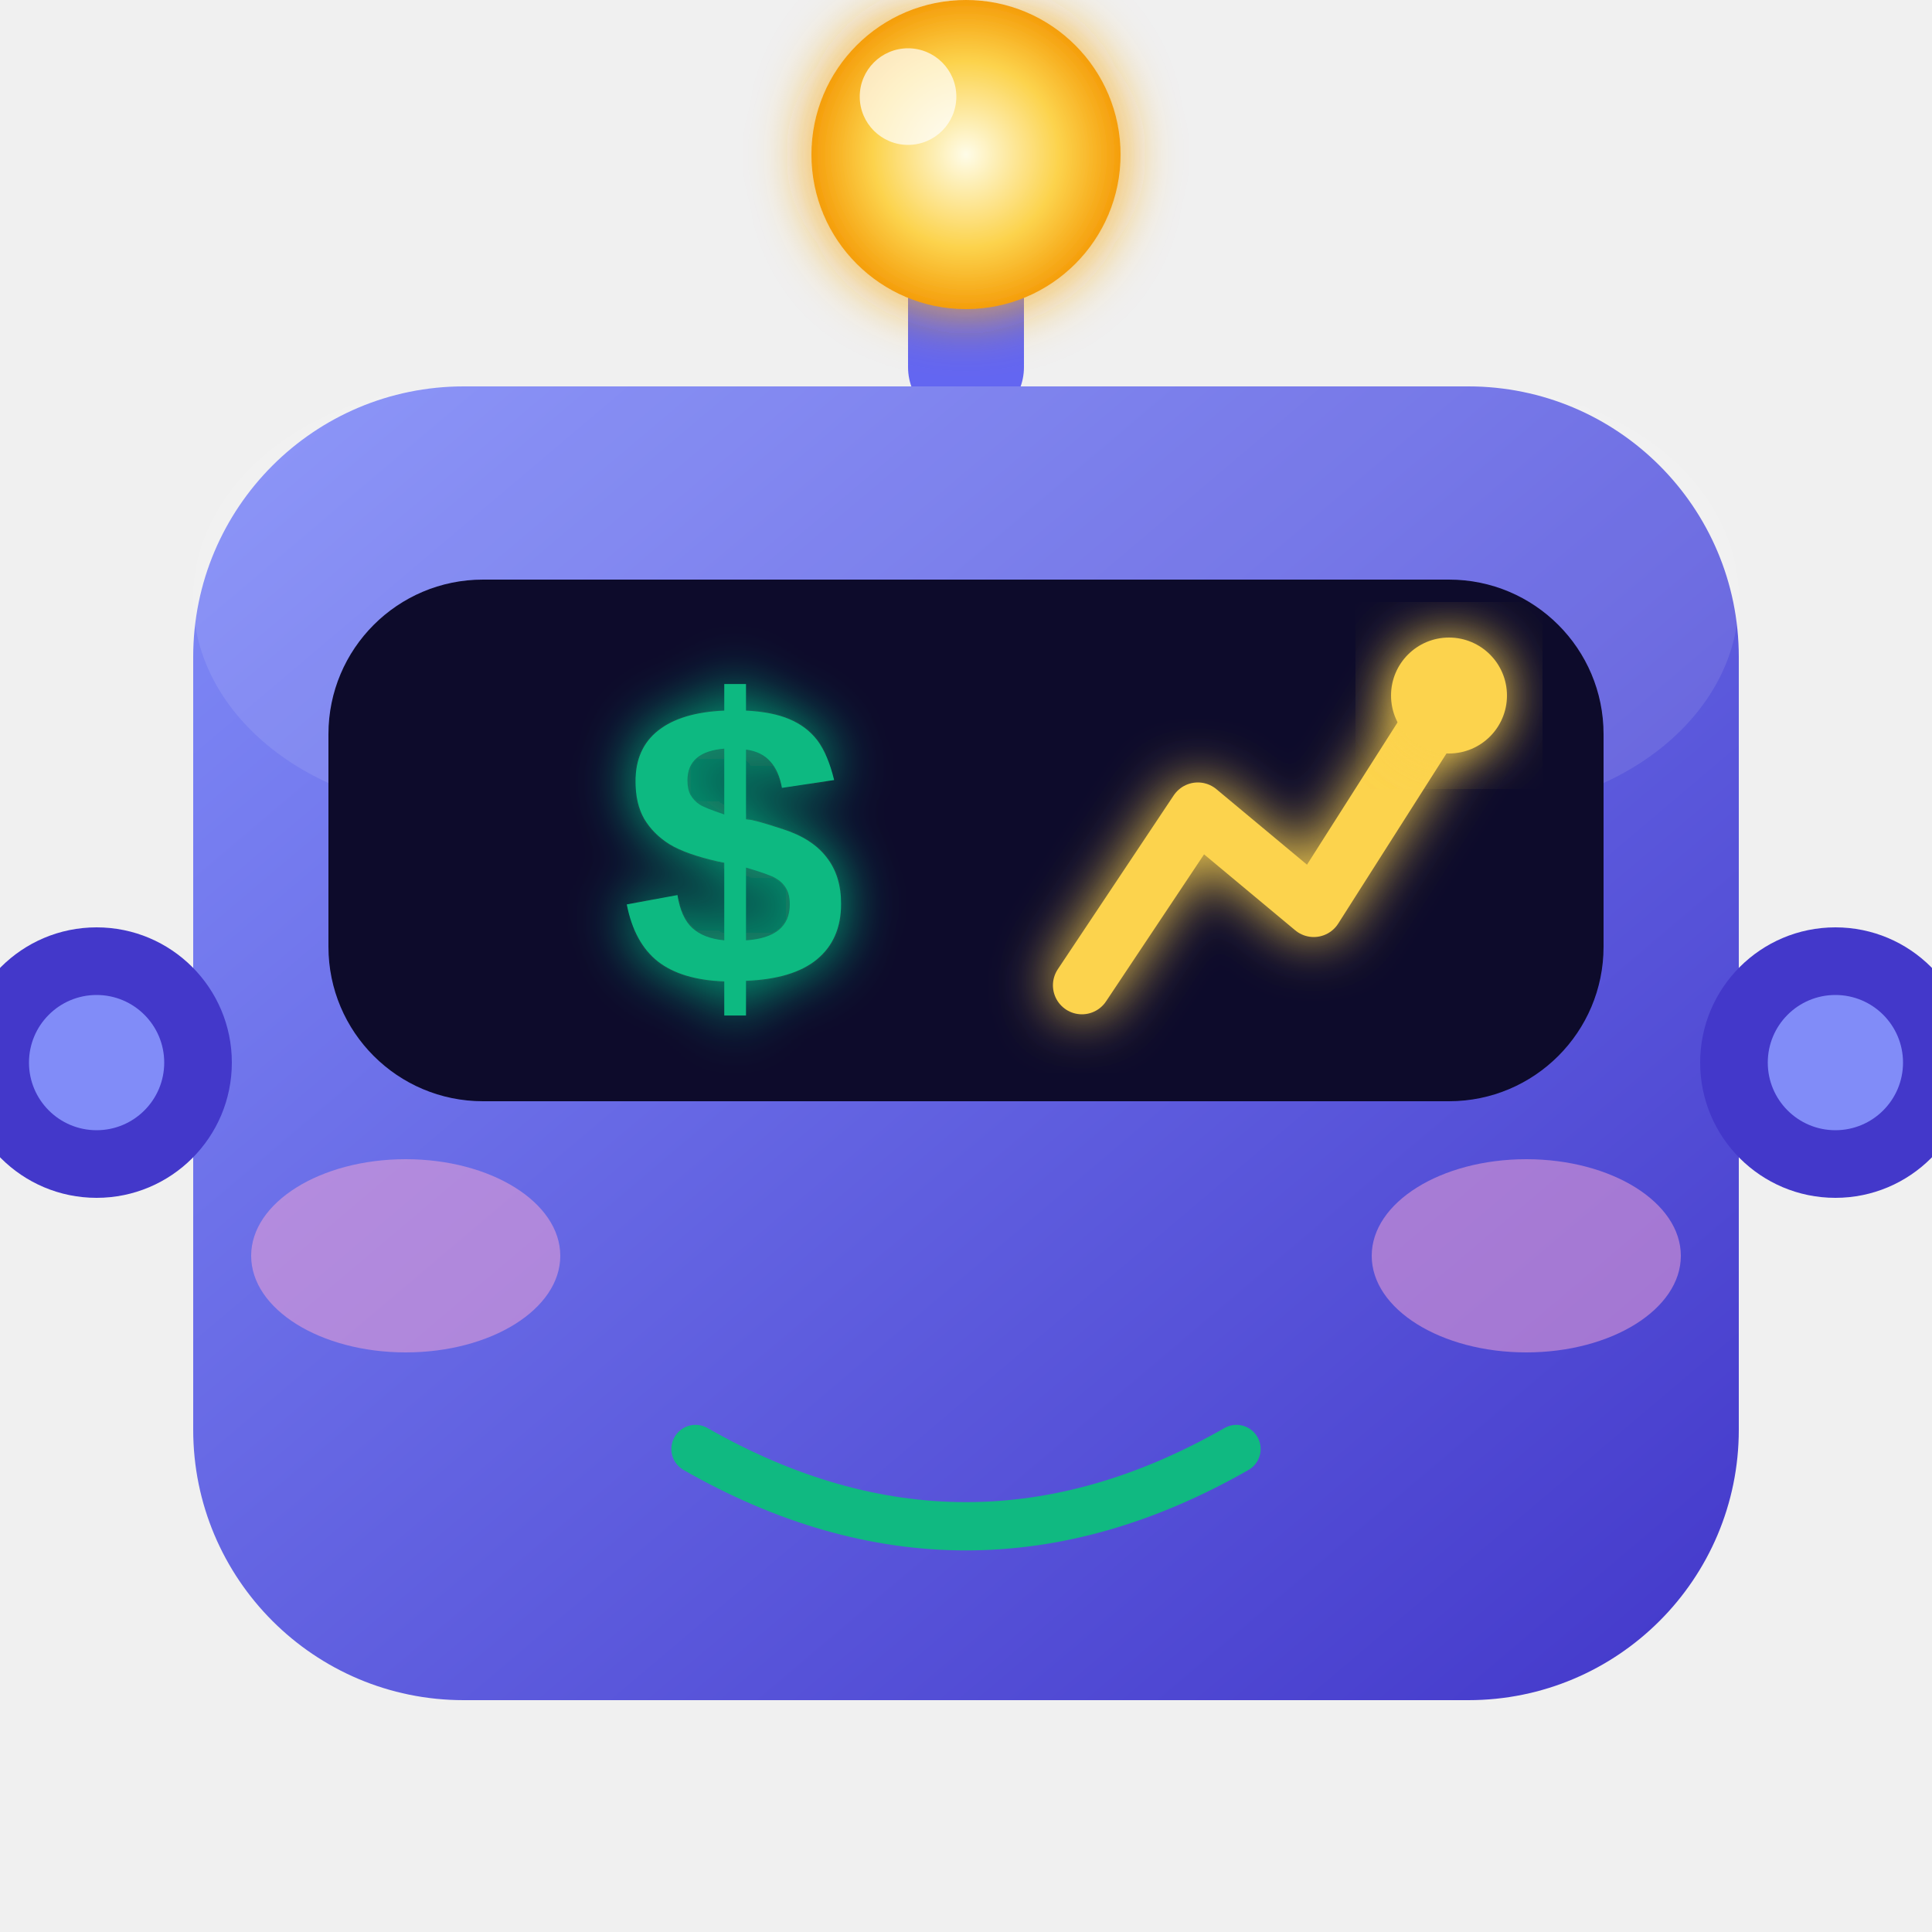
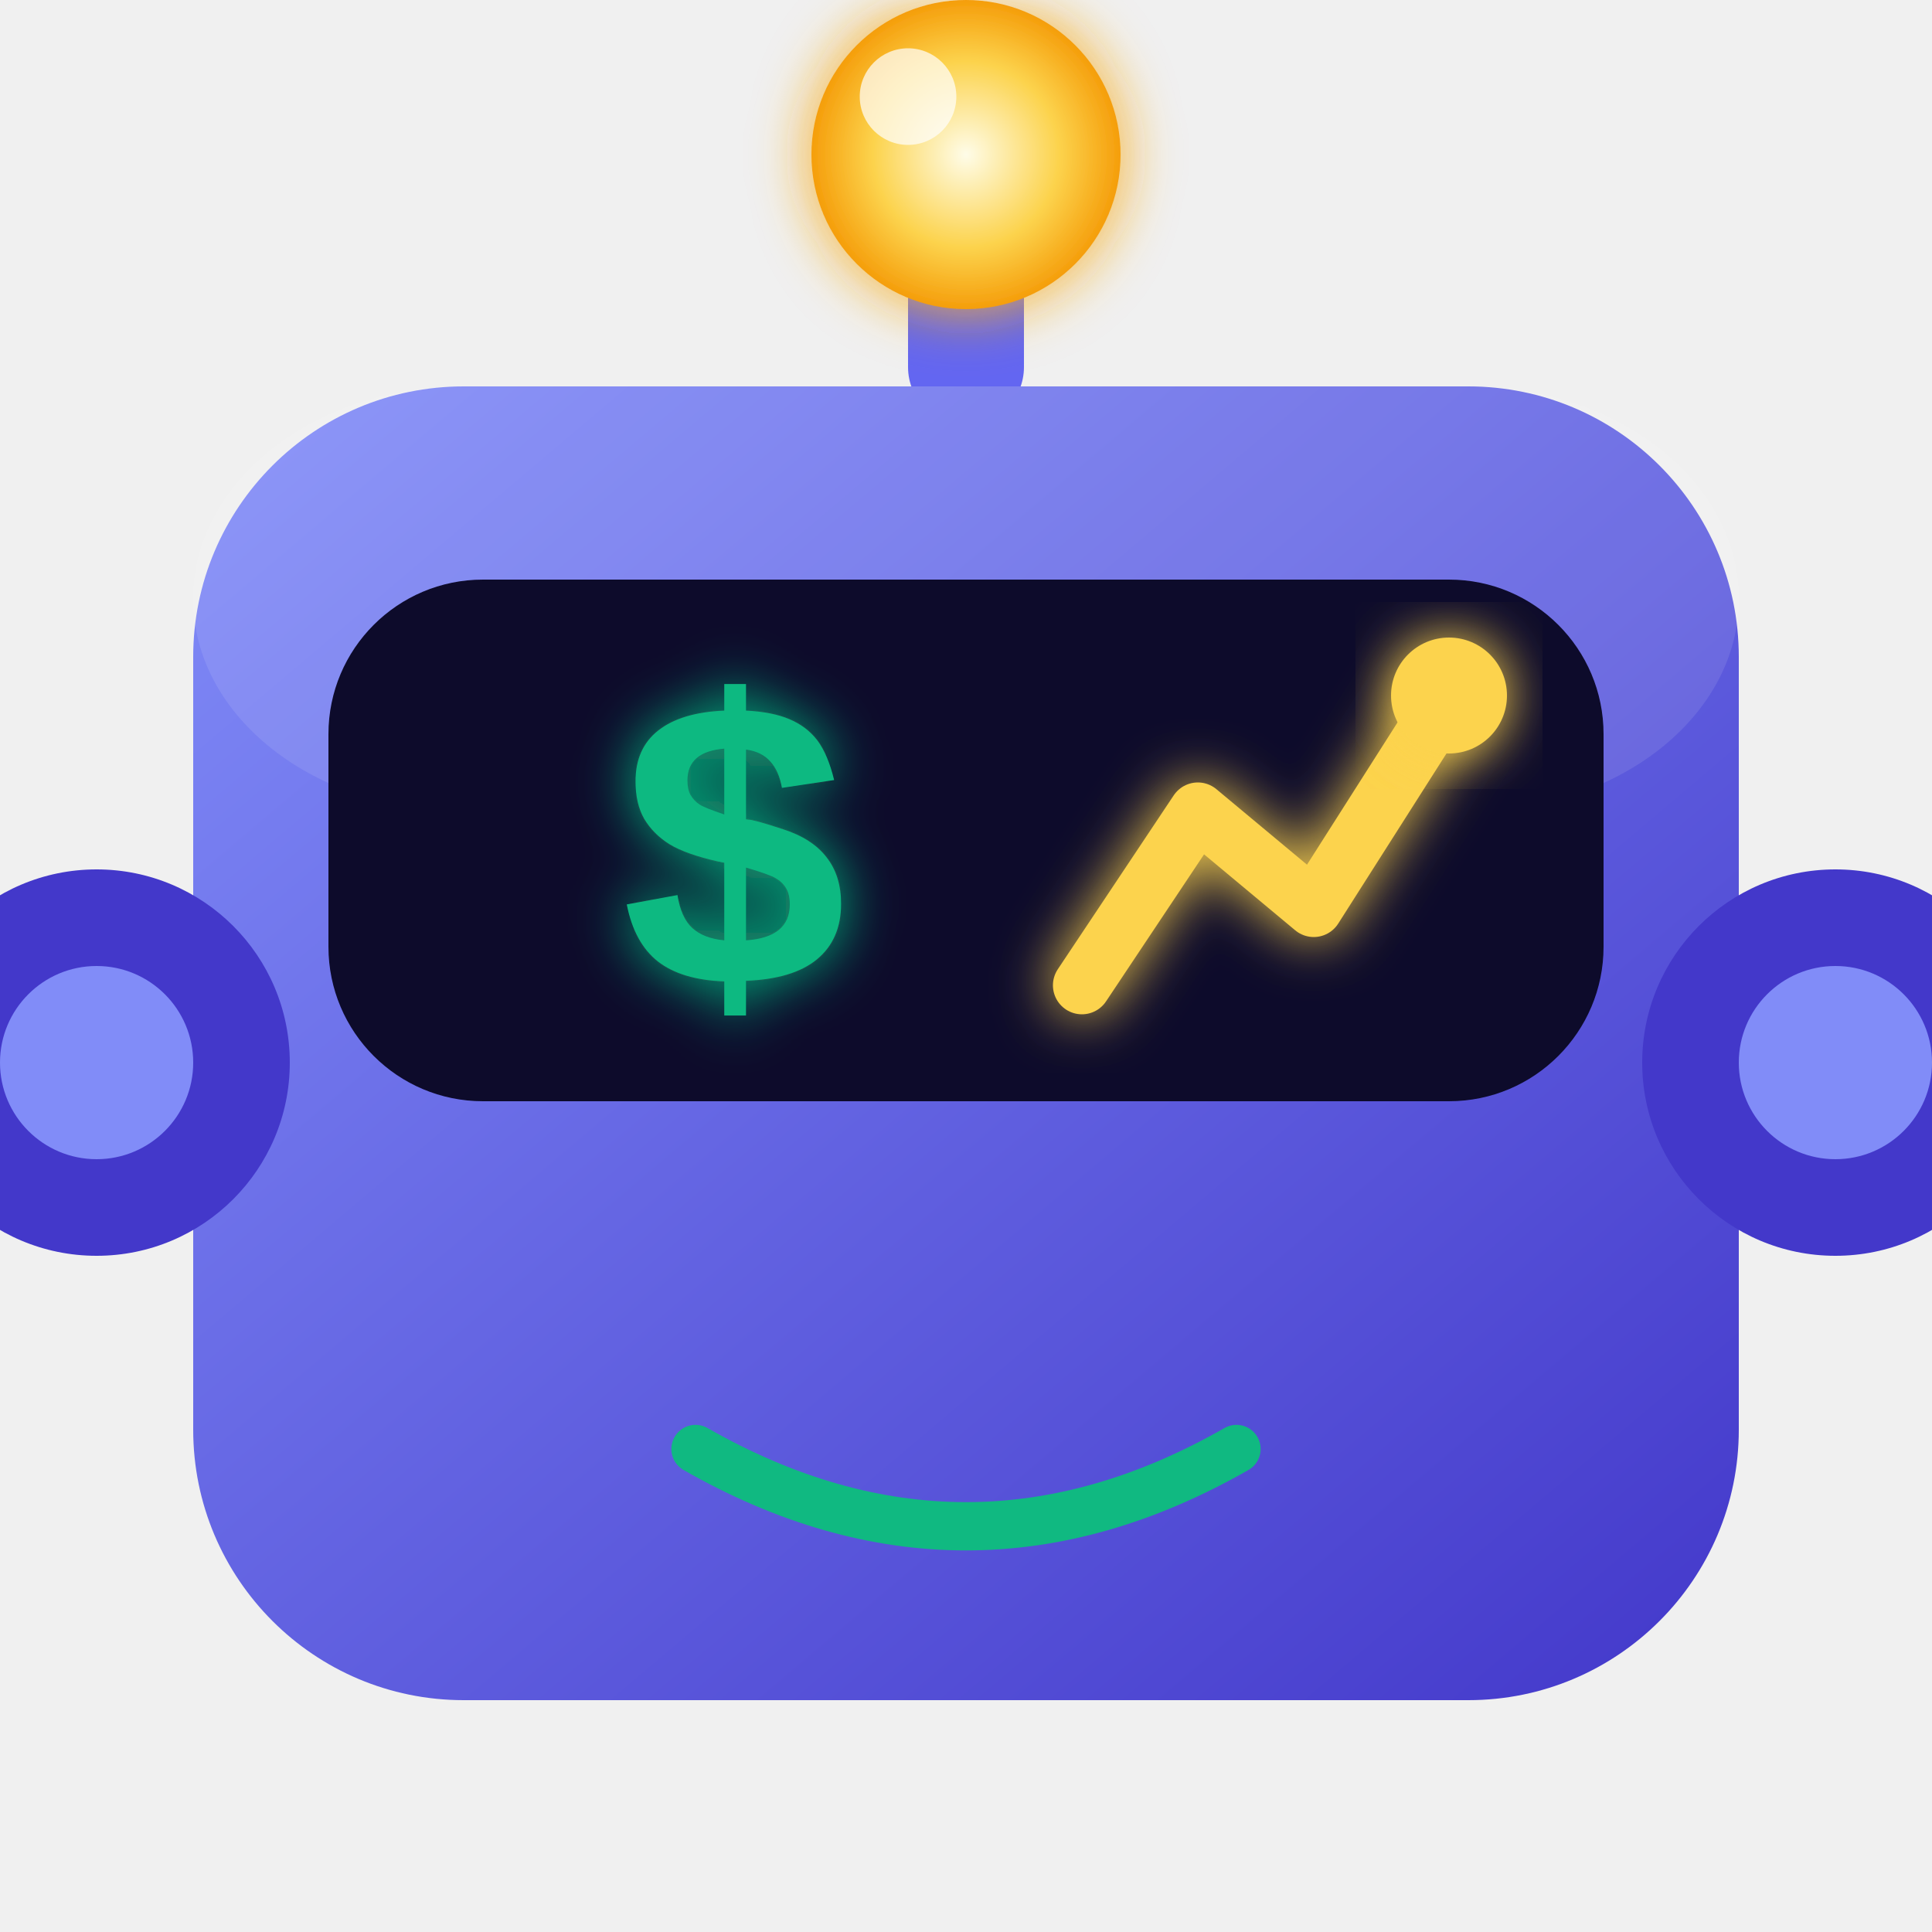
<svg xmlns="http://www.w3.org/2000/svg" viewBox="0 0 100 100">
  <defs>
    <linearGradient id="head" x1="0" y1="0" x2="1" y2="1">
      <stop offset="0%" stop-color="#818CF8" />
      <stop offset="100%" stop-color="#4338CA" />
    </linearGradient>
    <radialGradient id="antennaglow" cx="50%" cy="50%" r="50%">
      <stop offset="0%" stop-color="#FEFCE8" />
      <stop offset="60%" stop-color="#FCD34D" />
      <stop offset="100%" stop-color="#F59E0B" />
    </radialGradient>
    <filter id="glow" x="-30%" y="-30%" width="160%" height="160%">
      <feGaussianBlur stdDeviation="1.5" result="blur" />
      <feMerge>
        <feMergeNode in="blur" />
        <feMergeNode in="SourceGraphic" />
      </feMerge>
    </filter>
  </defs>
  <rect x="47" y="8" width="6" height="14" rx="3" fill="#6366F1" />
  <circle cx="50" cy="8" r="8" fill="url(#antennaglow)" filter="url(#glow)" />
  <circle cx="47" cy="5" r="2.5" fill="white" opacity="0.7" />
  <rect x="10" y="20" width="80" height="68" rx="14" fill="url(#head)" />
  <rect x="10" y="20" width="80" height="22" rx="14" fill="white" opacity="0.1" />
-   <circle cx="5" cy="55" r="7" fill="#4338CA" />
-   <circle cx="5" cy="55" r="3.5" fill="#818CF8" />
-   <circle cx="95" cy="55" r="7" fill="#4338CA" />
-   <circle cx="95" cy="55" r="3.5" fill="#818CF8" />
+   <circle cx="5" cy="55" r="10" fill="#4338CA" />
+   <circle cx="5" cy="55" r="5" fill="#818CF8" />
+   <circle cx="95" cy="55" r="10" fill="#4338CA" />
+   <circle cx="95" cy="55" r="5" fill="#818CF8" />
  <rect x="17" y="30" width="66" height="27" rx="8" fill="#0D0B2B" />
  <text x="38" y="51" text-anchor="middle" font-family="'Arial Black', 'Impact', Arial, sans-serif" font-weight="900" font-size="21" fill="#10B981" filter="url(#glow)">$</text>
  <polyline points="56,51 62,42 68,47 75,36" stroke="#FCD34D" stroke-width="3" stroke-linecap="round" stroke-linejoin="round" fill="none" filter="url(#glow)" />
  <circle cx="75" cy="36" r="3" fill="#FCD34D" filter="url(#glow)" />
-   <ellipse cx="21" cy="65" rx="8" ry="5" fill="#F9A8D4" opacity="0.5" />
-   <ellipse cx="79" cy="65" rx="8" ry="5" fill="#F9A8D4" opacity="0.5" />
  <path d="M 36,75 Q 50,83 64,75" stroke="#10B981" stroke-width="2.5" fill="none" stroke-linecap="round" />
</svg>
